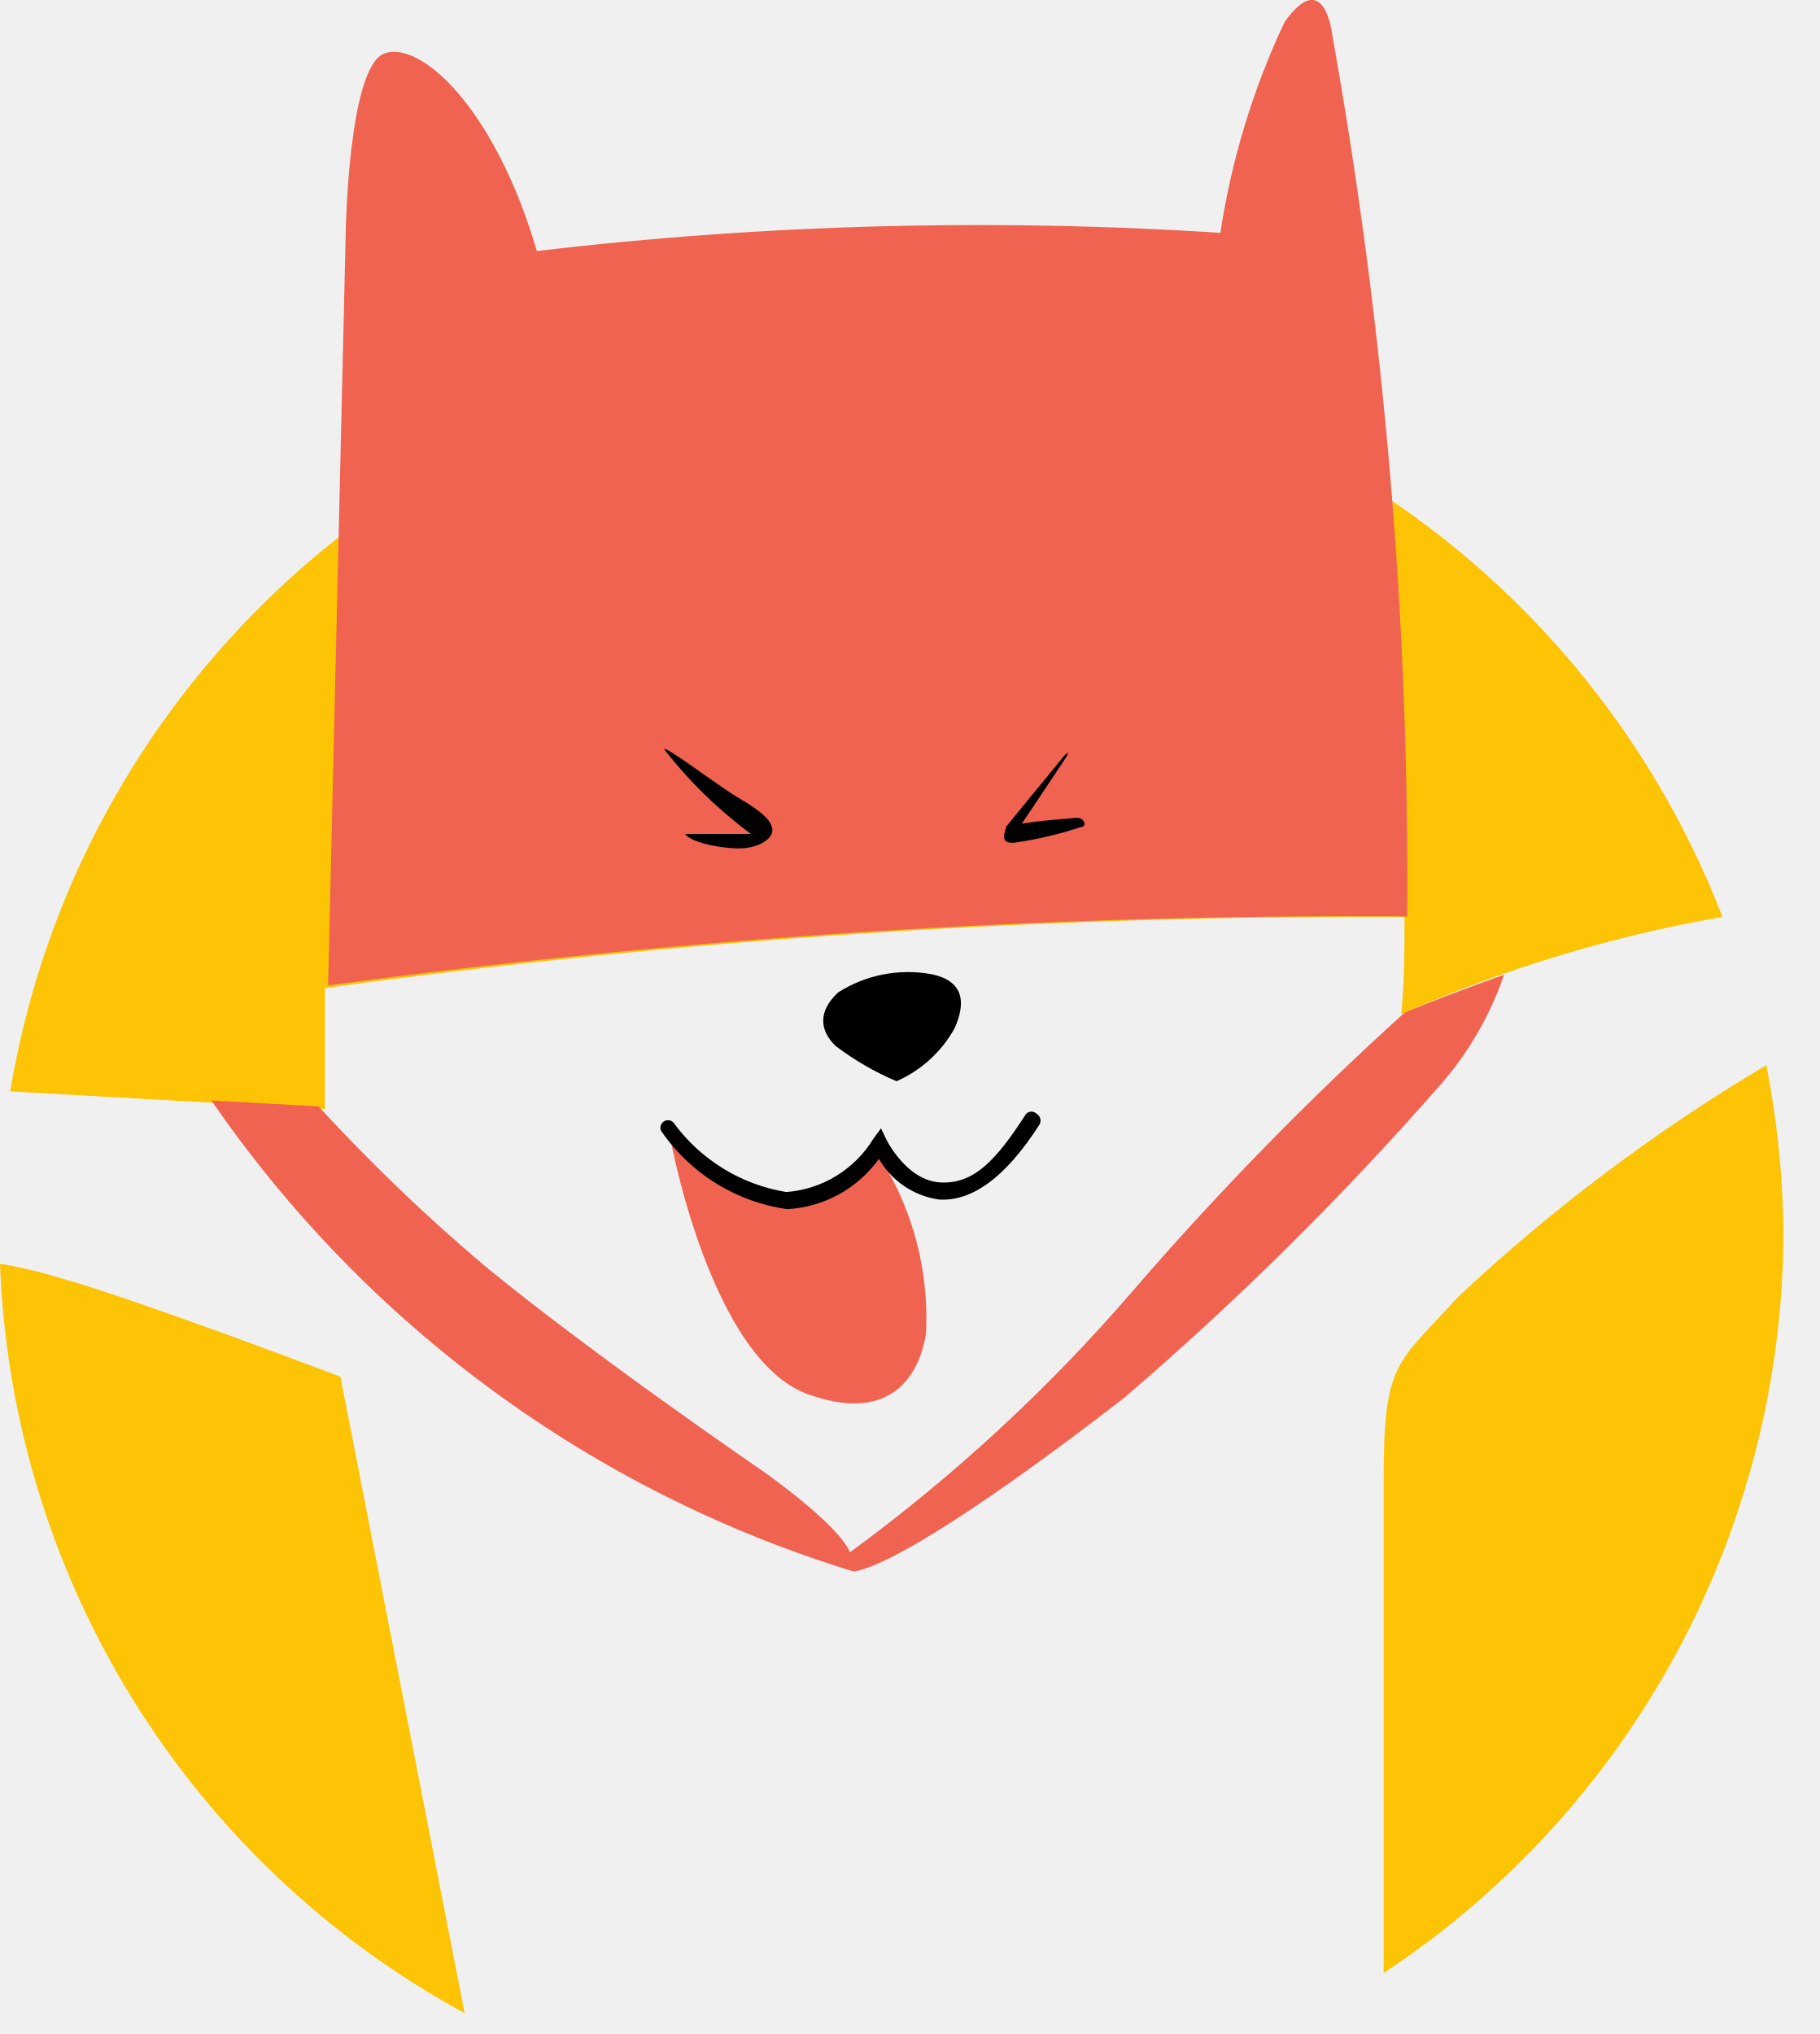
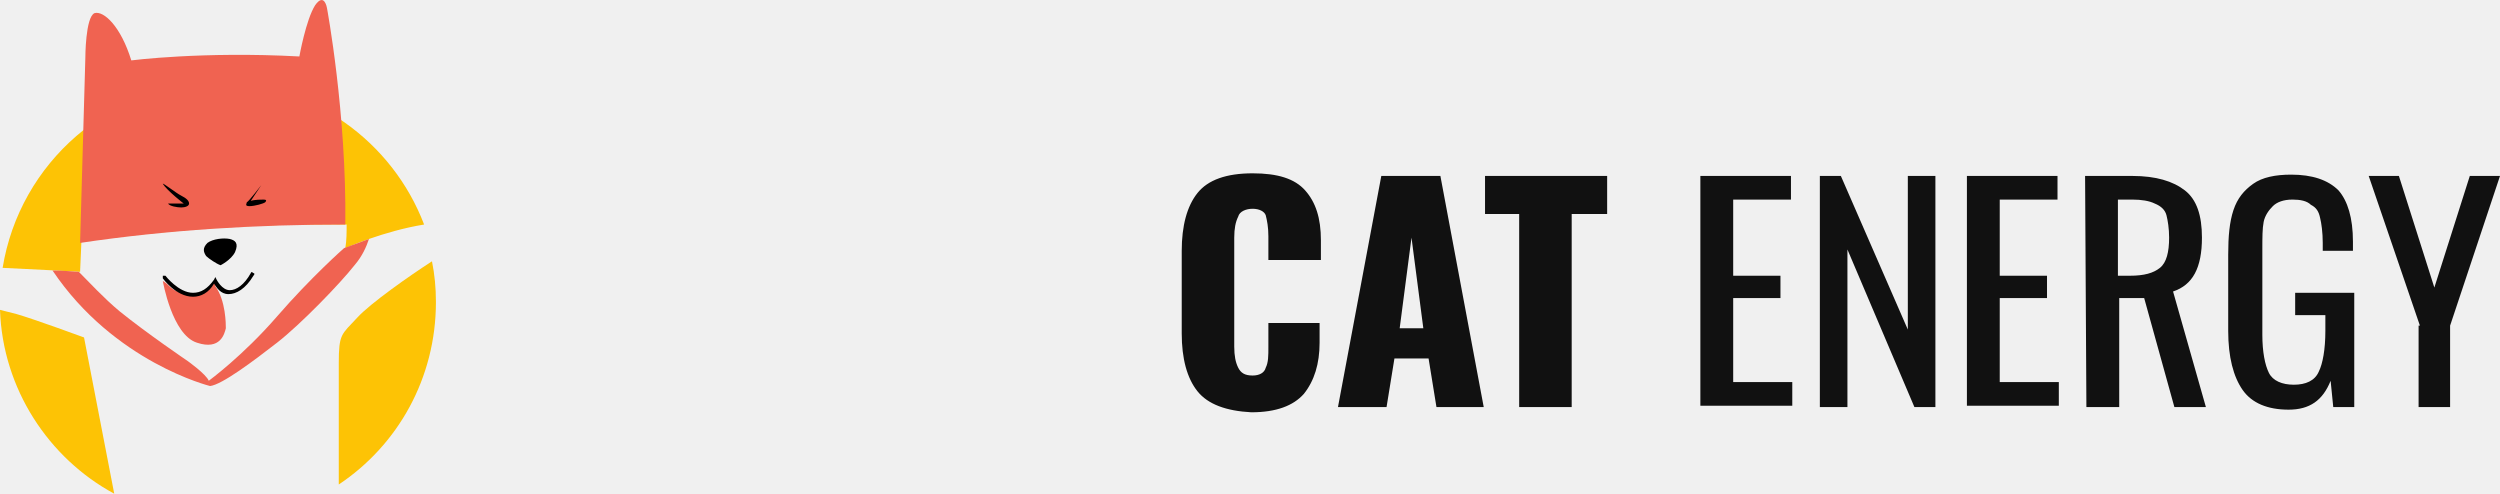
- <svg xmlns="http://www.w3.org/2000/svg" width="34" height="38" fill="none">
-   <g clip-path="url(#clip0)">
-     <path d="M6.07 20.72v-2.26a143.265 143.265 0 0120.17-1.33c0 .6 0 1.21-.06 1.82a25.518 25.518 0 016-1.82A16.67 16.67 0 00.19 20.39l5.88.33zM27.24 24.23c-1.16 1.28-1.39 1.2-1.39 3.45v9.18A16.64 16.64 0 0033.32 23a17.302 17.302 0 00-.32-3.1 33.109 33.109 0 00-5.76 4.33zM6.36 25.72s-3.79-1.44-5.19-1.83A8.541 8.541 0 000 23.61a16.65 16.65 0 008.68 14L6.36 25.72z" fill="#FDC305" />
-     <path d="M26.29 17.12A89.799 89.799 0 0024.89.65S24.75-.64 24 .41a14.22 14.22 0 00-1.2 3.94 70.34 70.34 0 00-12.77.34C9.24 2 7.85.75 7.18 1c-.67.25-.72 3.31-.72 3.31l-.33 14.1a143.211 143.211 0 0120.16-1.29z" fill="#F06351" />
-     <path d="M12.41 14c0-.09 1 .68 1.41.92.41.24.61.42.61.59 0 .17-.27.34-.63.34s-.91-.12-1-.27h1.23A8.34 8.34 0 0112.41 14zM19.89 14.11l-1.09 1.33c0 .06-.17.35.18.3a7.351 7.351 0 001.22-.29c.11 0 .07-.19-.11-.17-.18.02-.69.05-1 .11l.84-1.26s.07-.13-.04-.02zM16.75 20.2a2.3 2.3 0 001.09-1c.28-.65 0-.91-.44-1a2.43 2.43 0 00-1.74.34c-.39.36-.34.72-.05 1a5.34 5.34 0 001.14.66z" fill="#000" />
-     <path d="M16.35 21.45a1.92 1.92 0 01-.46.6 1.73 1.73 0 01-1 .38 2.15 2.15 0 01-1.47-.43 2.3 2.3 0 01-.53-.44c-.1-.11-.223-.2-.36-.26 0 0 .75 4.1 2.57 4.75 1.82.65 2.14-.75 2.2-1.13a5.61 5.61 0 00-.82-3.23c-.02-.31-.03-.11-.13-.24z" fill="#F06351" />
-     <path d="M14.71 22.59a3.44 3.44 0 01-2.361-1.466.14.14 0 01.031-.154.14.14 0 01.2 0 3.26 3.26 0 002.11 1.3 2.09 2.09 0 001.63-1l.14-.19.1.21s.37.76 1 .8c.63.04 1.05-.41 1.61-1.28a.14.14 0 01.2 0 .15.15 0 01.05.2c-.64 1-1.27 1.44-1.88 1.4a1.55 1.55 0 01-1.12-.76 2.26 2.26 0 01-1.71.94z" fill="#000" />
-     <path d="M26.24 18.92a58.634 58.634 0 00-5.07 5.19A31.633 31.633 0 0115.88 29c-.22-.53-1.62-1.51-1.62-1.51s-3.13-2.14-5.18-3.82a34.139 34.139 0 01-3.13-3l-2-.11a22.57 22.57 0 0012 8.8c.86-.14 3.27-1.86 5.07-3.26a58.13 58.13 0 005.94-5.89 6.15 6.15 0 001.14-2c-1.1.39-1.86.71-1.86.71z" fill="#F06351" />
+ <svg xmlns="http://www.w3.org/2000/svg" version="1.1" id="Layer_1" x="0" y="0" viewBox="0 0 190.4 37.6" xml:space="preserve">
+   <style>.st0{fill:#fdc305}.st1{fill:#f06351}.st2{fill:#111}</style>
+   <path class="st0" d="M6.1 20.7l.1-2.3c6.7-.9 13.4-1.4 20.2-1.3 0 .6 0 1.2-.1 1.8 0 0 2.9-1.3 6-1.8-2.4-6.3-8.5-10.8-15.6-10.8C8.4 6.3 1.5 12.4.2 20.4c2.2.1 5.9.3 5.9.3zM27.2 24.2c-1.2 1.3-1.4 1.2-1.4 3.5v9.2c4.5-3 7.4-8.1 7.4-13.9 0-1.1-.1-2.1-.3-3.1-1.7 1.1-4.7 3.2-5.7 4.3zM6.4 25.7s-3.8-1.4-5.2-1.8L0 23.6c.2 6 3.7 11.3 8.7 14L6.4 25.7z" />
+   <path class="st1" d="M26.3 17.1C26.4 8.6 24.9.6 24.9.6s-.2-1.2-.9-.2c-.7 1.1-1.2 3.9-1.2 3.9-7.4-.4-12.8.3-12.8.3C9.2 2 7.9.8 7.2 1c-.7.3-.7 3.4-.7 3.4l-.4 14.1c6.7-1 13.5-1.4 20.2-1.4z" />
+   <path d="M12.4 14c0-.1 1 .7 1.4.9s.6.4.6.6c0 .2-.3.3-.6.3s-.9-.1-1-.3H14c.1.1-1.3-1-1.6-1.5zM19.9 14.1s-1 1.3-1.1 1.3c0 .1-.2.3.2.3s1.1-.2 1.2-.3.1-.2-.1-.2-.7 0-1 .1l.8-1.2s.1-.1 0 0zM16.8 20.2s.8-.4 1.1-1c.3-.7 0-.9-.4-1-.5-.1-1.3 0-1.7.3-.4.4-.3.7-.1 1 .2.2.8.6 1.1.7z" />
+   <path class="st1" d="M16.3 21.5s-.2.4-.5.6c-.2.2-.6.4-1 .4-.6 0-1.1-.2-1.5-.4-.2-.1-.4-.3-.5-.4-.2-.2-.4-.3-.4-.3s.7 4.1 2.6 4.7c1.8.6 2.1-.7 2.2-1.1 0-.3 0-2.1-.8-3.2.1-.4 0-.2-.1-.3z" />
+   <path d="M14.7 22.6c-1.3 0-2.3-1.4-2.3-1.4V21h.2s1 1.3 2.1 1.3c.6 0 1.1-.3 1.6-1l.1-.2.1.2s.4.8 1 .8c.5 0 1.1-.4 1.6-1.3 0-.1.1-.1.2 0 .1 0 .1.1 0 .2-.6 1-1.3 1.4-1.9 1.4s-.9-.5-1.1-.8c-.4.7-1 1-1.6 1z" />
+   <path class="st1" d="M26.2 18.9s-2.5 2.2-5.1 5.2-5.2 4.9-5.2 4.9c-.2-.5-1.6-1.5-1.6-1.5s-3.1-2.1-5.2-3.8c-1.2-1-2.3-2.2-3.1-3-.3 0-1.1-.1-2-.1 4.7 7 12 8.8 12 8.8.9-.1 3.3-1.9 5.1-3.3 1.8-1.4 4.8-4.5 5.9-5.9.6-.7.9-1.4 1.1-2-1.1.4-1.9.7-1.9.7z" />
+   <g>
+     <path class="st2" d="M1.2 19.6c-.8-1-1.2-2.5-1.2-4.4V8.9C0 7 .4 5.5 1.2 4.5S3.4 3 5.4 3c1.9 0 3.2.4 4 1.3.8.9 1.2 2.1 1.2 3.8v1.5h-4V7.8c0-.7-.1-1.2-.2-1.6-.1-.3-.5-.5-1-.5s-1 .2-1.1.6c-.2.4-.3.9-.3 1.6v8.3c0 .7.1 1.2.3 1.6.2.4.5.6 1.1.6.5 0 .9-.2 1-.6.2-.4.2-.9.2-1.6v-1.8h3.9v1.5c0 1.6-.4 2.9-1.2 3.9-.8.9-2.1 1.4-4 1.4-1.9-.1-3.3-.6-4.1-1.6zM15.2 3.2h4.5L23 20.8h-3.6l-.6-3.7h-2.6l-.6 3.7h-3.7l3.3-17.6zm3.2 11.6l-.9-6.9-.9 6.9h1.8zM25.8 6.1h-2.7V3.2h9.3v2.9h-2.7v14.7h-4V6.1h.1zM39.5 3.2h6.9V5H42v5.8h3.6v1.7H42v6.4h4.5v1.8h-7V3.2zM48.5 3.2h1.7l5.1 11.7V3.2h2.1v17.6h-1.6l-5.1-12v12h-2.1V3.2h-.1zM59.8 3.2h6.9V5h-4.4v5.8h3.6v1.7h-3.6v6.4h4.5v1.8h-7V3.2zM68.8 3.2h3.6c1.8 0 3.1.4 4 1.1s1.3 1.9 1.3 3.6c0 2.3-.7 3.6-2.2 4.1l2.5 8.8h-2.4l-2.3-8.3h-1.9v8.3h-2.5l-.1-17.6zm3.4 7.6c1.1 0 1.8-.2 2.3-.6.5-.4.7-1.2.7-2.3 0-.7-.1-1.3-.2-1.7s-.4-.7-.9-.9c-.4-.2-1-.3-1.7-.3h-1.1v5.8h.9zM80.8 19.5c-.7-1-1.1-2.5-1.1-4.5V9.2c0-1.4.1-2.5.4-3.4s.8-1.5 1.5-2 1.7-.7 2.9-.7c1.6 0 2.8.4 3.6 1.2.7.8 1.1 2.1 1.1 3.9v.7h-2.3v-.6c0-.8-.1-1.5-.2-1.9-.1-.5-.3-.8-.7-1-.3-.3-.8-.4-1.4-.4-.7 0-1.2.2-1.5.5s-.6.7-.7 1.2-.1 1.2-.1 2.1v6.5c0 1.3.2 2.3.5 2.9s1 .9 1.9.9 1.6-.3 1.9-1c.3-.6.5-1.7.5-3.1v-1.2h-2.3v-1.7h4.5v8.7h-1.6l-.2-2c-.6 1.5-1.6 2.2-3.2 2.2s-2.8-.5-3.5-1.5zM94.3 14.6L90.4 3.2h2.3l2.7 8.5 2.7-8.5h2.3l-3.8 11.4v6.2h-2.4v-6.2h.1z" transform="translate(90 10.2)" />
  </g>
-   <defs>
-     <clipPath id="clip0">
-       <path fill="#fff" d="M0 0h33.32v37.61H0z" />
-     </clipPath>
-   </defs>
</svg>
